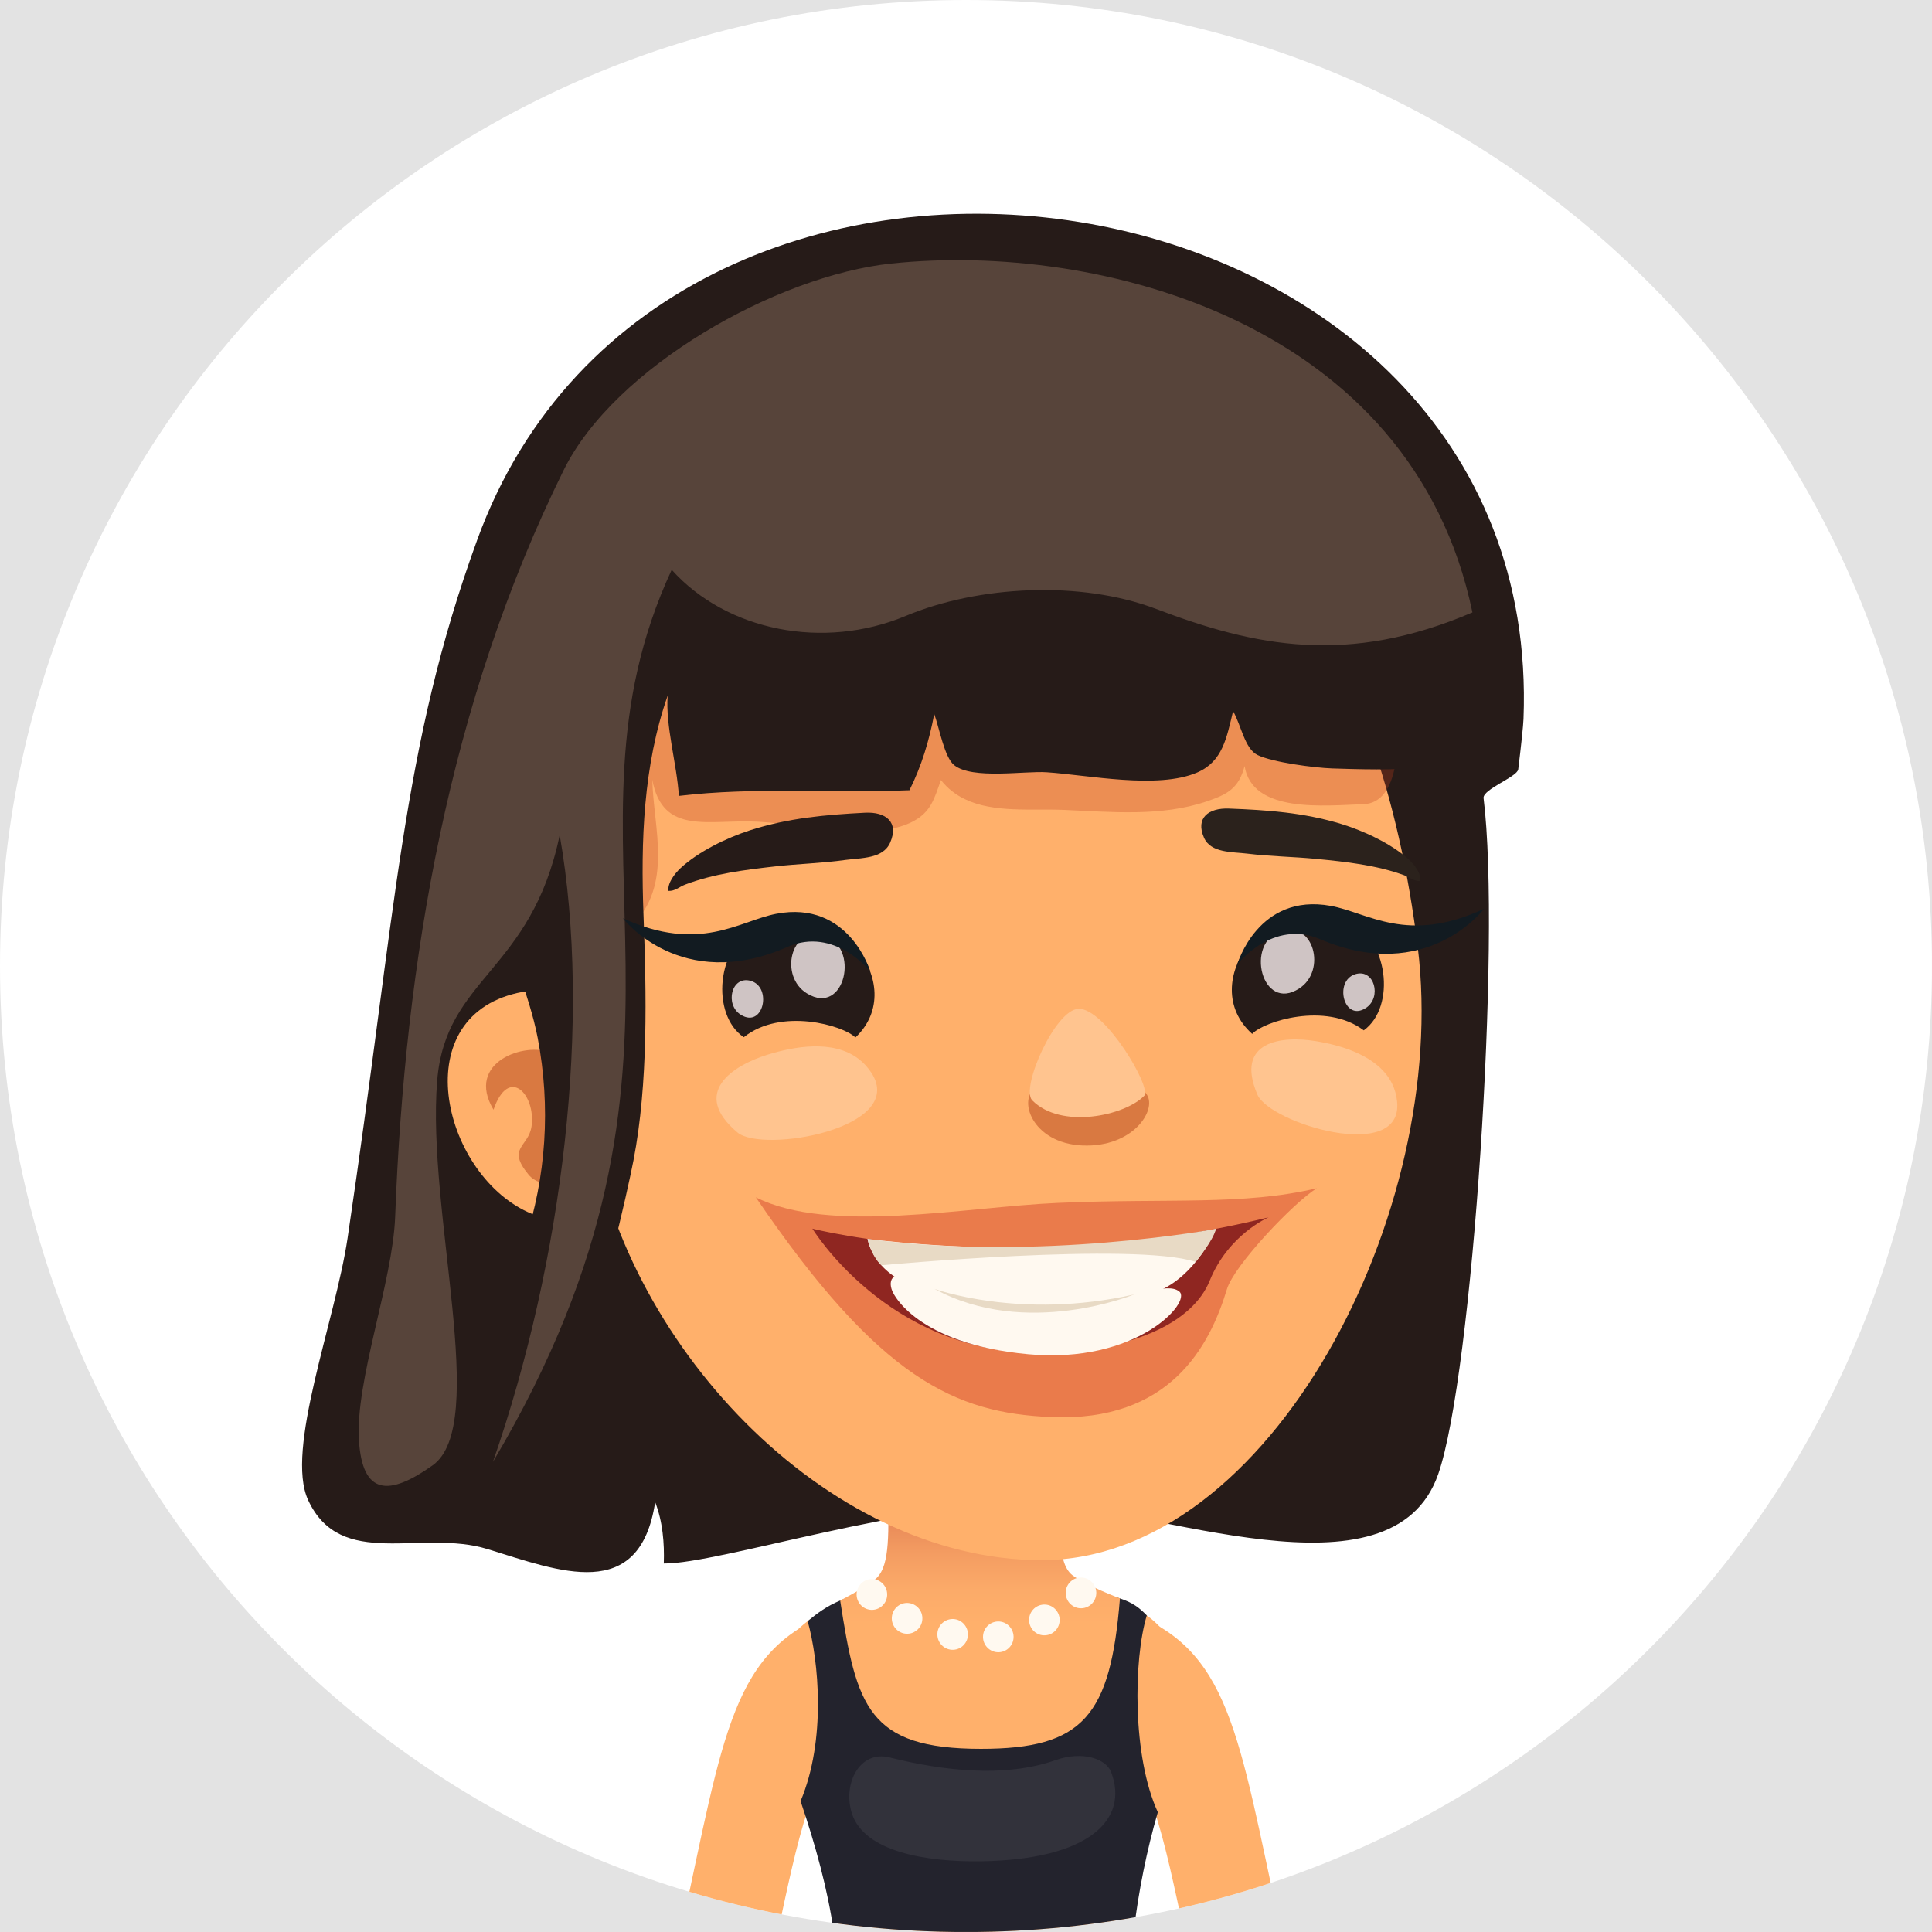
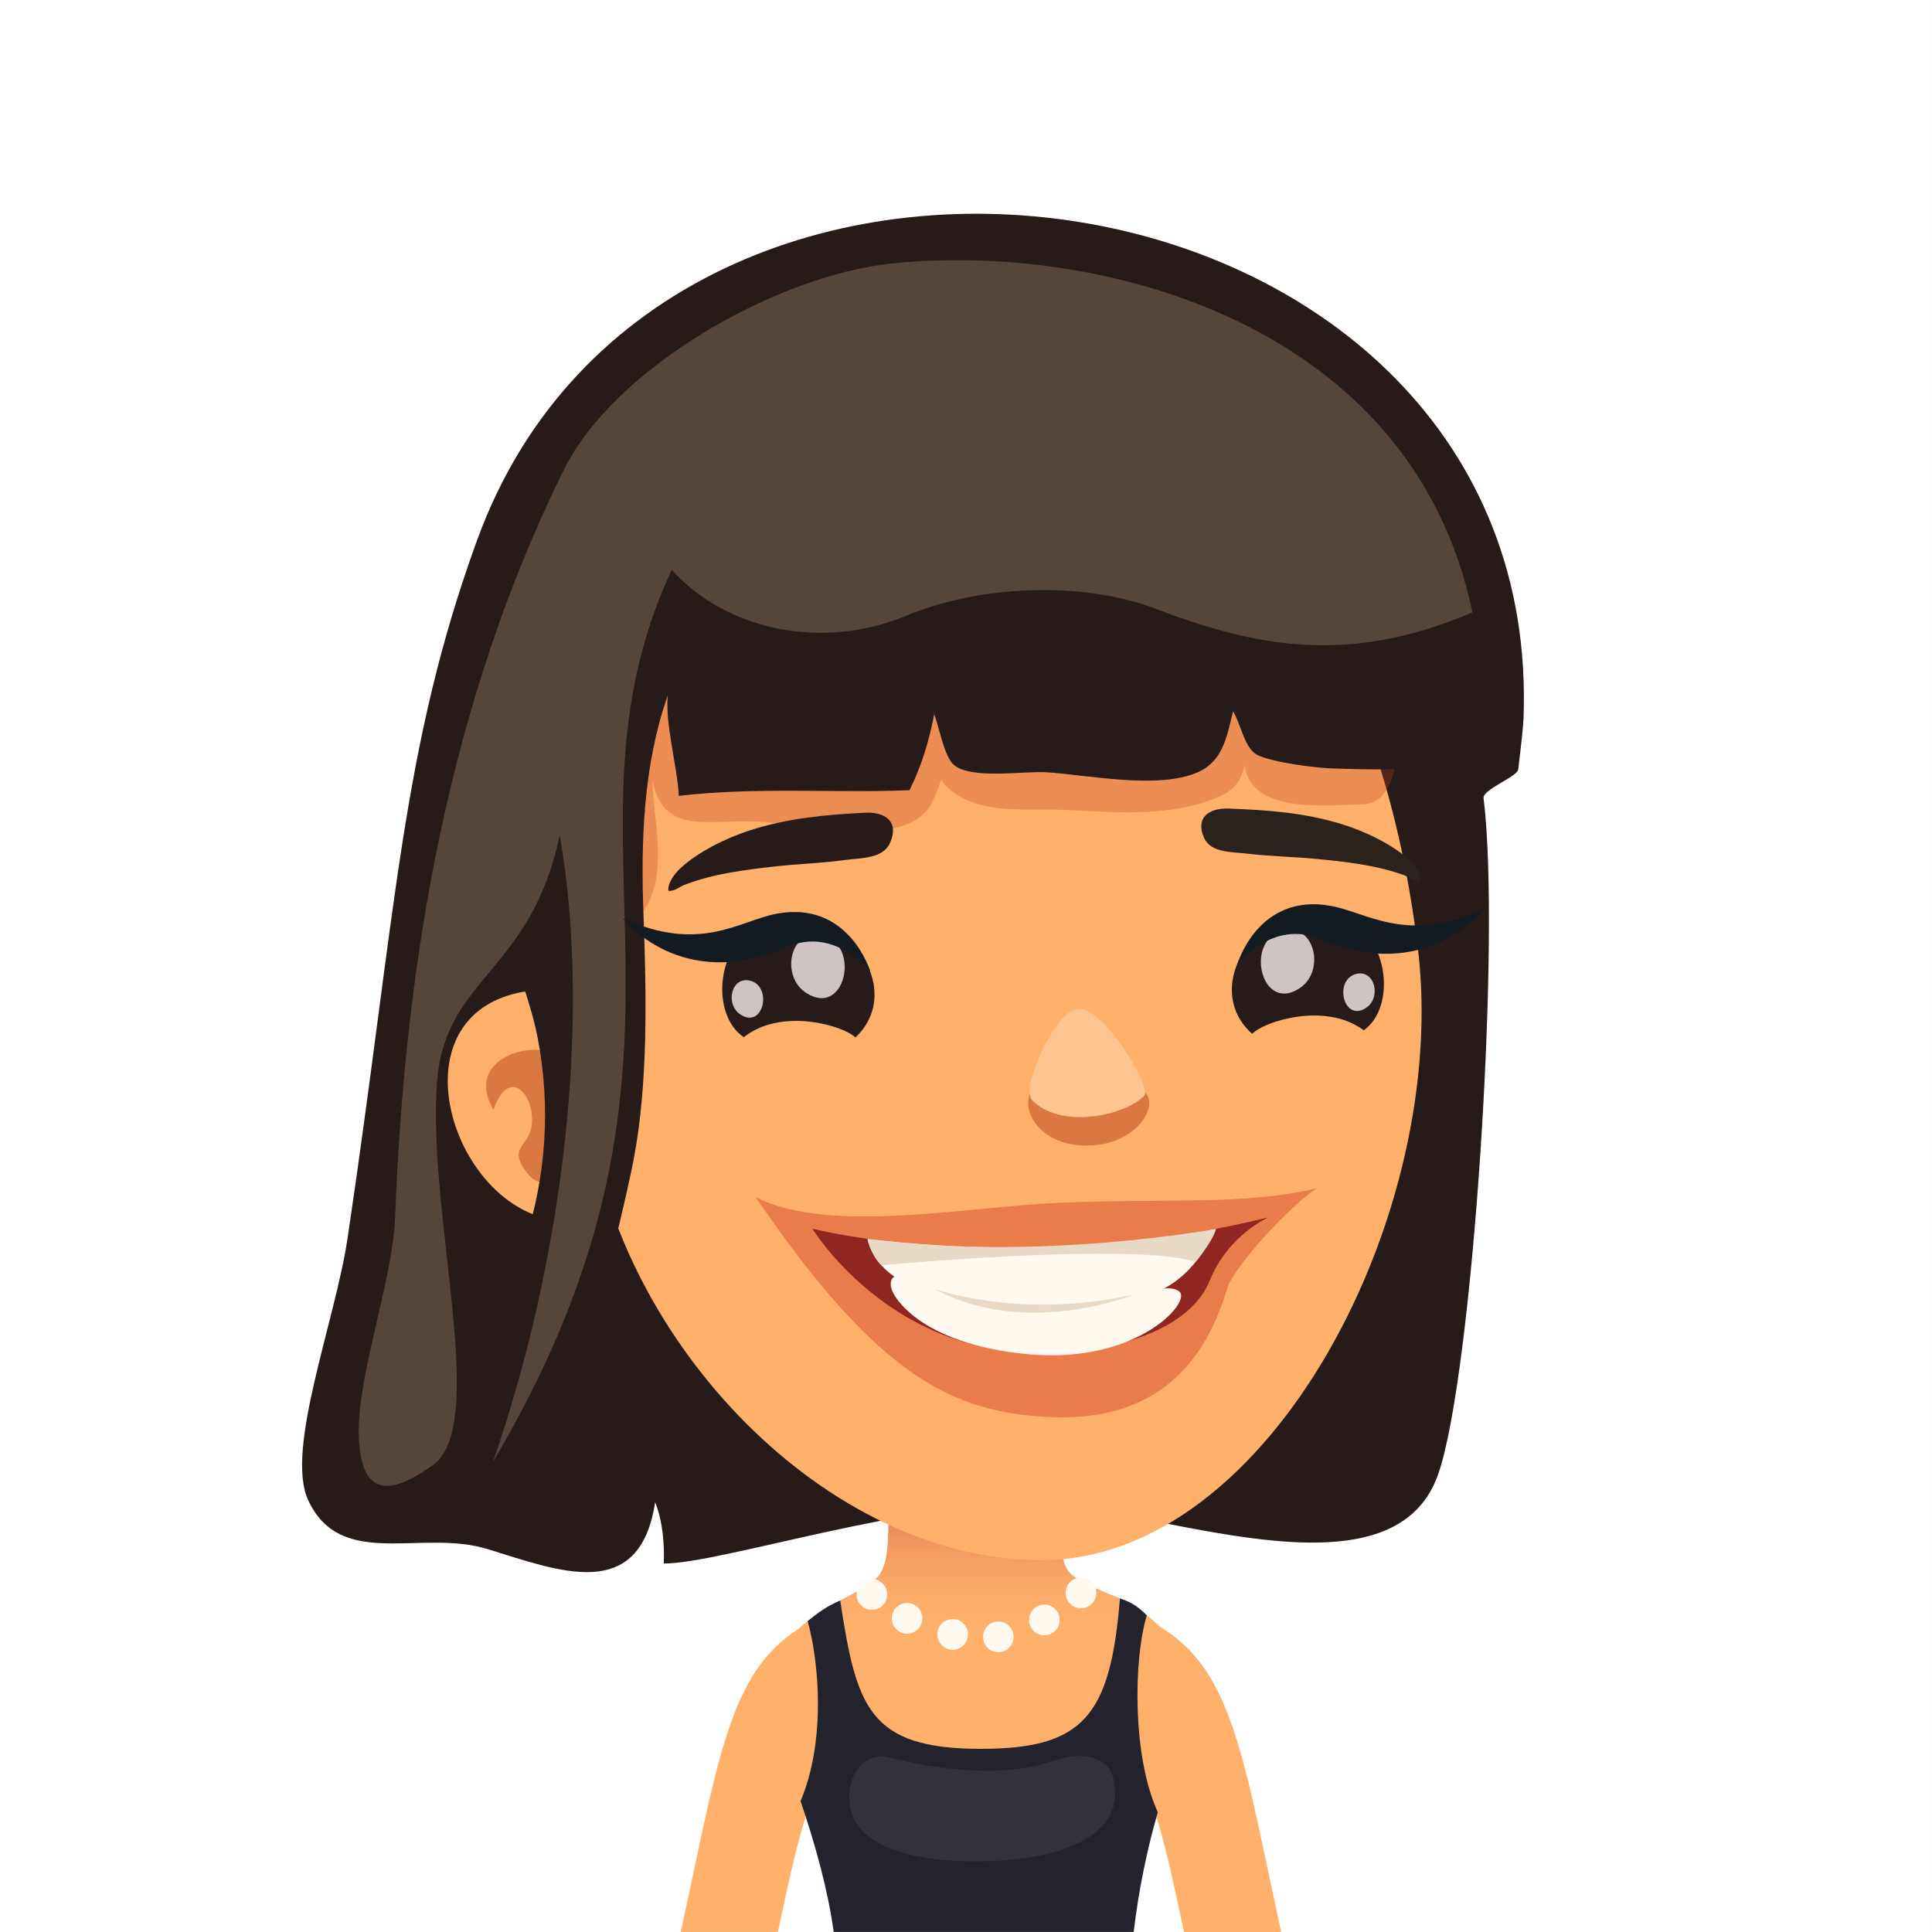
<svg xmlns="http://www.w3.org/2000/svg" width="100%" height="100%" viewBox="0 0 66 66" version="1.1" xml:space="preserve" style="fill-rule:evenodd;clip-rule:evenodd;stroke-linejoin:round;stroke-miterlimit:2;">
  <g transform="matrix(1,0,0,1,-168,-237)">
-     <g id="avatars">
-       <rect x="0" y="0" width="1000" height="765" style="fill:rgb(227,227,227);" />
-       <g transform="matrix(1,0,0,1,-0.433,-0.537)">
-         <clipPath id="_clip1">
-           <circle cx="201.433" cy="270.537" r="33" />
-         </clipPath>
-         <g clip-path="url(#_clip1)">
-           <rect x="168.431" y="237.537" width="66" height="66" style="fill:white;" />
+     <g transform="matrix(1,0,0,1,-0.433,-0.537)">
+       <rect x="168.431" y="237.537" width="66" height="66" style="fill:white;" />
+     </g>
+     <g transform="matrix(1,0,0,1,-0.433,-0.537)">
+       <g>
+         <path d="M197.005,292.573C193.418,293.831 193.169,296.742 191.689,303.536L195.007,303.536C195.652,300.547 196.195,297.696 197.74,296.397C198.97,295.365 198.786,291.948 197.005,292.573Z" style="fill:rgb(255,176,107);fill-rule:nonzero;" />
+       </g>
+       <g>
+         <path d="M206.884,292.573C205.102,291.948 204.919,295.365 206.149,296.398C207.694,297.697 208.237,300.548 208.881,303.537L212.2,303.537C210.72,296.743 210.47,293.831 206.884,292.573Z" style="fill:rgb(255,176,107);fill-rule:nonzero;" />
+       </g>
+       <g>
+         <path d="M207.609,292.722C205.562,291.239 198.701,290.9 196.024,292.917C193.334,294.945 196.347,298.792 197.082,303.536L206.957,303.536C207.585,298.811 210.342,294.703 207.609,292.722Z" style="fill:rgb(255,176,107);fill-rule:nonzero;" />
+         <path d="M207.986,299.445C207.113,297.548 207.151,294.24 207.609,292.722C207.355,292.46 207.132,292.286 206.692,292.141C204.266,291.343 199.794,291.076 197.134,292.213C196.664,292.414 196.381,292.625 196.024,292.917C196.404,294.276 196.661,296.976 195.782,299.067C196.284,300.544 196.719,302.117 196.914,303.536L207.162,303.536C207.319,302.168 207.621,300.695 207.986,299.445Z" style="fill:rgb(35,35,45);fill-rule:nonzero;" />
+         <path d="M204.733,287.969C204.938,284.399 198.772,284.266 198.779,288.162C198.781,289.889 198.852,290.981 198.378,291.446C198.099,291.72 197.135,292.213 197.135,292.213C197.694,295.83 198.081,297.28 201.944,297.28C205.441,297.28 206.368,296.16 206.692,292.14C206.692,292.14 205.492,291.685 205.063,291.344C204.51,290.904 204.644,289.544 204.733,287.969Z" style="fill:url(#_Linear1);fill-rule:nonzero;" />
+         <g>
+           <path d="M198.202,291.48C197.913,291.49 197.686,291.734 197.696,292.024C197.707,292.314 197.948,292.542 198.236,292.532C198.524,292.522 198.751,292.279 198.74,291.99C198.731,291.699 198.489,291.471 198.202,291.48Z" style="fill:rgb(255,249,240);fill-rule:nonzero;" />
+           <path d="M199.403,292.296C199.115,292.306 198.889,292.549 198.898,292.84C198.909,293.13 199.15,293.358 199.438,293.347C199.727,293.339 199.953,293.095 199.942,292.806C199.935,292.515 199.691,292.288 199.403,292.296Z" style="fill:rgb(255,249,240);fill-rule:nonzero;" />
+           <path d="M200.96,292.845C200.671,292.856 200.445,293.098 200.455,293.388C200.465,293.678 200.707,293.906 200.994,293.896C201.282,293.888 201.508,293.643 201.499,293.354C201.489,293.063 201.247,292.835 200.96,292.845Z" style="fill:rgb(255,249,240);fill-rule:nonzero;" />
+           <path d="M202.519,292.929C202.23,292.939 202.005,293.182 202.014,293.472C202.025,293.762 202.265,293.989 202.554,293.98C202.842,293.97 203.068,293.728 203.058,293.438C203.048,293.148 202.807,292.92 202.519,292.929Z" style="fill:rgb(255,249,240);fill-rule:nonzero;" />
+           <path d="M205.343,291.427C205.055,291.436 204.829,291.68 204.839,291.97C204.849,292.26 205.09,292.488 205.378,292.478C205.666,292.468 205.893,292.226 205.884,291.935C205.873,291.645 205.631,291.418 205.343,291.427Z" style="fill:rgb(255,249,240);fill-rule:nonzero;" />
+           <path d="M204.093,292.351C203.805,292.361 203.578,292.604 203.589,292.894C203.598,293.185 203.84,293.413 204.126,293.402C204.417,293.393 204.642,293.15 204.632,292.859C204.622,292.57 204.381,292.341 204.093,292.351Z" style="fill:rgb(255,249,240);fill-rule:nonzero;" />
        </g>
+         <path d="M204.494,297.665C202.747,298.282 200.619,298.023 198.825,297.574C197.794,297.315 197.215,298.483 197.533,299.481C197.952,300.804 200.093,301.152 201.957,301.122C205.635,301.064 207.013,299.698 206.389,298.07C206.223,297.633 205.436,297.333 204.494,297.665Z" style="fill:white;fill-opacity:0.07;fill-rule:nonzero;" />
+       </g>
+       <g>
+         <path d="M184.735,255.98C182.138,263.111 181.979,268.595 180.307,279.832C179.884,282.676 178.163,287.071 178.961,288.786C180.078,291.188 182.814,289.756 185.092,290.457C187.554,291.214 190.285,292.316 190.814,288.854C191.071,289.508 191.134,290.257 191.109,290.948C193.009,290.964 199.497,288.798 203.897,288.904C207.816,288.999 215.987,292.424 217.565,287.895C218.742,284.519 219.716,269.65 219.114,264.802C219.077,264.503 220.265,264.077 220.298,263.82C220.404,262.953 220.468,262.341 220.478,262.097C221.231,242.759 191.201,238.212 184.735,255.98Z" style="fill:rgb(38,27,24);fill-rule:nonzero;" />
+         <path d="M200.143,253.169C192.558,254.638 187.198,265.535 188.577,275.767C189.598,283.36 196.629,290.834 204.013,290.834C211.833,290.834 217.978,278.929 216.867,269.907C215.605,259.662 210.767,251.114 200.143,253.169Z" style="fill:rgb(255,176,107);fill-rule:nonzero;" />
+         <path d="M213.463,256.036C209.336,254.39 205.331,253.44 200.804,253.319C198.036,253.246 194.316,253.066 191.723,254.18C187.841,255.848 186.168,258.402 185.626,262.323C185.257,264.988 187.933,267.536 189.984,269.199C191.444,267.775 190.756,265.849 190.716,264.169C191.066,266.084 192.632,265.525 194.289,265.606C195.763,265.676 198.29,266.319 199.635,265.592C200.24,265.264 200.346,264.829 200.576,264.184C200.81,264.481 201.089,264.691 201.399,264.84C202.388,265.315 203.686,265.157 204.781,265.204C206.397,265.273 208.104,265.444 209.665,264.911C210.346,264.678 210.75,264.48 210.95,263.707C211.216,265.334 213.676,265.053 215.015,265.009C217.385,264.931 215.729,256.938 213.463,256.036Z" style="fill:rgb(191,60,27);fill-opacity:0.3;fill-rule:nonzero;" />
+         <path d="M185.936,271.501C182.211,272.521 183.696,277.96 186.738,279.056C187.712,279.406 188.747,279.456 189.746,279.387C189.765,279.357 189.785,279.326 189.806,279.295C190.253,278.588 189.634,274.624 189.407,273.878C188.836,271.999 187.724,271.011 185.936,271.501Z" style="fill:rgb(255,176,107);fill-rule:nonzero;" />
+         <path d="M187.24,273.503C186.402,273.118 184.314,273.809 185.292,275.446C185.813,273.929 186.735,274.926 186.593,276.004C186.497,276.727 185.721,276.735 186.49,277.665C186.908,278.168 187.753,277.982 188.181,277.715C189.537,276.863 188.26,273.976 187.24,273.503Z" style="fill:rgb(181,67,25);fill-opacity:0.5;fill-rule:nonzero;" />
+         <path d="M200.327,261.866C200.334,261.883 200.341,261.906 200.348,261.924C200.35,261.912 200.355,261.901 200.357,261.888C200.345,261.843 200.335,261.835 200.327,261.866Z" style="fill:rgb(38,27,24);fill-rule:nonzero;" />
+         <path d="M211.166,251.085C206.977,247.523 201.515,247.544 196.354,248.429C194.377,248.766 191.562,249.264 189.793,250.248C188.253,251.105 187.638,253.129 186.926,254.662C185.652,257.404 185.249,260.724 184.999,263.701C184.863,265.303 185.493,266.943 185.654,268.548C185.81,270.114 186.506,271.458 186.802,272.997C187.25,275.343 187.097,277.734 186.346,280.003C186.031,280.959 185.274,281.747 185.97,282.602C186.517,283.273 187.851,283.577 188.433,282.966C188.92,282.454 189.866,278.254 190.073,277.18C190.584,274.537 190.514,271.463 190.416,268.795C190.322,266.278 190.405,263.69 191.243,261.297C191.159,262.318 191.558,263.648 191.624,264.726C194.188,264.418 196.926,264.632 199.501,264.533C199.913,263.713 200.181,262.821 200.348,261.925C200.341,261.907 200.334,261.883 200.327,261.867C200.335,261.836 200.345,261.845 200.356,261.89C200.354,261.902 200.349,261.914 200.347,261.926C200.518,262.39 200.694,263.407 201.028,263.675C201.647,264.173 203.443,263.867 204.191,263.919C205.598,264.012 207.985,264.509 209.333,263.926C210.205,263.549 210.337,262.735 210.557,261.833C210.556,261.832 210.556,261.83 210.555,261.829C210.548,261.778 210.549,261.777 210.559,261.826C210.558,261.828 210.558,261.831 210.557,261.833C210.83,262.297 210.951,263.11 211.389,263.328C211.901,263.58 213.333,263.767 213.942,263.788C214.65,263.811 216.283,263.868 216.994,263.736C219.016,263.364 217.566,259.787 217.038,258.497C215.846,255.594 213.378,252.964 211.166,251.085Z" style="fill:rgb(38,27,24);fill-rule:nonzero;" />
+         <path d="M210.555,261.826C210.556,261.827 210.556,261.829 210.557,261.83C210.558,261.827 210.558,261.825 210.559,261.823C210.549,261.774 210.548,261.775 210.555,261.826Z" style="fill:rgb(38,27,24);fill-rule:nonzero;" />
+         <path d="M198.884,246.539C194.977,246.948 189.431,250.075 187.692,253.591C183.769,261.531 182.263,270.346 181.932,279.111C181.847,281.329 180.564,284.714 180.695,286.744C180.814,288.619 181.716,288.657 183.211,287.596C185.163,286.21 183.003,278.968 183.367,274.459C183.654,270.914 186.579,270.747 187.553,266.064C188.659,272.353 187.666,280.591 185.273,287.475C193.545,273.552 187.048,266.328 191.379,257.002C193.264,259.101 196.579,259.746 199.373,258.578C201.859,257.539 205.347,257.359 207.93,258.34C211.322,259.63 214.489,260.273 218.733,258.458C216.67,248.544 205.969,245.794 198.884,246.539Z" style="fill:rgb(87,68,58);fill-rule:nonzero;" />
+       </g>
+       <g>
+         <path d="M205.524,274.841C204.547,274.775 204.568,274.248 203.862,274.651C203.155,275.051 203.677,276.595 205.41,276.668C207.136,276.74 207.951,275.467 207.616,274.939C207.229,274.326 206.609,274.918 205.524,274.841Z" style="fill:rgb(181,67,25);fill-opacity:0.5;fill-rule:nonzero;" />
+         <path d="M205.28,271.999C204.478,272.014 203.292,274.713 203.693,275.123C204.677,276.126 206.86,275.654 207.523,274.969C207.784,274.697 206.188,271.983 205.28,271.999Z" style="fill:rgb(255,196,143);fill-rule:nonzero;" />
+         <path d="M214.431,268.945C211.732,267.793 209.268,271.124 211.21,272.856C211.601,272.432 213.716,271.75 215.021,272.735C216.13,271.941 215.877,269.563 214.431,268.945Z" style="fill:rgb(38,27,24);fill-rule:nonzero;" />
+         <path d="M214.73,270.817C213.991,271.049 214.341,272.468 215.096,271.969C215.645,271.611 215.388,270.613 214.73,270.817Z" style="fill:rgb(207,196,196);fill-rule:nonzero;" />
+         <path d="M212.2,269.341C210.944,269.736 211.537,272.148 212.823,271.3C213.753,270.692 213.317,268.995 212.2,269.341Z" style="fill:rgb(207,196,196);fill-rule:nonzero;" />
+         <path d="M194.322,269.164C192.894,269.824 192.71,272.208 193.842,272.97C195.117,271.947 197.252,272.568 197.655,272.98C199.547,271.191 196.987,267.933 194.322,269.164Z" style="fill:rgb(38,27,24);fill-rule:nonzero;" />
+         <path d="M194.077,271.044C193.413,270.858 193.185,271.863 193.744,272.205C194.514,272.682 194.822,271.253 194.077,271.044Z" style="fill:rgb(207,196,196);fill-rule:nonzero;" />
+         <path d="M196.563,269.495C195.436,269.182 195.049,270.89 195.997,271.472C197.307,272.281 197.831,269.852 196.563,269.495Z" style="fill:rgb(207,196,196);fill-rule:nonzero;" />
+         <path d="M197.979,265.301C196.637,265.37 195.365,265.481 194.059,265.9C193.248,266.161 192.283,266.634 191.678,267.197C191.474,267.388 191.232,267.71 191.268,267.971C191.488,267.985 191.64,267.832 191.833,267.758C192.815,267.383 193.874,267.253 194.905,267.136C195.709,267.045 196.514,267.027 197.315,266.914C197.853,266.841 198.598,266.879 198.841,266.325C199.149,265.625 198.701,265.263 197.979,265.301Z" style="fill:rgb(38,27,24);fill-rule:nonzero;" />
+         <path d="M214.239,265.681C212.968,265.296 211.725,265.208 210.415,265.159C209.708,265.132 209.269,265.487 209.563,266.153C209.794,266.682 210.525,266.635 211.048,266.699C211.832,266.795 212.617,266.802 213.402,266.879C214.41,266.977 215.443,267.088 216.397,267.435C216.586,267.504 216.735,267.647 216.95,267.632C216.988,267.38 216.753,267.074 216.555,266.895C215.968,266.363 215.028,265.921 214.239,265.681Z" style="fill:rgb(43,34,28);fill-rule:nonzero;" />
+         <path d="M213.893,268.483C211.404,268.031 210.701,270.481 210.701,270.481C210.701,270.481 211.906,268.929 213.523,269.619C217.19,271.184 219.13,268.583 219.13,268.583C216.511,269.806 215.166,268.714 213.893,268.483Z" style="fill:rgb(18,27,33);fill-rule:nonzero;" />
+         <path d="M194.95,268.754C193.679,268.999 192.345,270.106 189.714,268.909C189.714,268.909 191.682,271.49 195.332,269.886C196.941,269.179 198.163,270.719 198.163,270.719C198.163,270.719 197.434,268.277 194.95,268.754Z" style="fill:rgb(18,27,33);fill-rule:nonzero;" />
        <g>
-           <clipPath id="_clip2">
-             <circle cx="201.433" cy="270.537" r="33" />
-           </clipPath>
-           <g clip-path="url(#_clip2)">
-             <g>
-               <path d="M197.005,292.573C193.418,293.831 193.169,296.742 191.689,303.536L195.007,303.536C195.652,300.547 196.195,297.696 197.74,296.397C198.97,295.365 198.786,291.948 197.005,292.573Z" style="fill:rgb(255,176,107);fill-rule:nonzero;" />
-             </g>
-             <g>
-               <path d="M206.884,292.573C205.102,291.948 204.919,295.365 206.149,296.398C207.694,297.697 208.237,300.548 208.881,303.537L212.2,303.537C210.72,296.743 210.47,293.831 206.884,292.573Z" style="fill:rgb(255,176,107);fill-rule:nonzero;" />
-             </g>
-             <g>
-               <path d="M207.609,292.722C205.562,291.239 198.701,290.9 196.024,292.917C193.334,294.945 196.347,298.792 197.082,303.536L206.957,303.536C207.585,298.811 210.342,294.703 207.609,292.722Z" style="fill:rgb(255,176,107);fill-rule:nonzero;" />
-               <path d="M207.986,299.445C207.113,297.548 207.151,294.24 207.609,292.722C207.355,292.46 207.132,292.286 206.692,292.141C204.266,291.343 199.794,291.076 197.134,292.213C196.664,292.414 196.381,292.625 196.024,292.917C196.404,294.276 196.661,296.976 195.782,299.067C196.284,300.544 196.719,302.117 196.914,303.536L207.162,303.536C207.319,302.168 207.621,300.695 207.986,299.445Z" style="fill:rgb(35,35,45);fill-rule:nonzero;" />
-               <path d="M204.733,287.969C204.938,284.399 198.772,284.266 198.779,288.162C198.781,289.889 198.852,290.981 198.378,291.446C198.099,291.72 197.135,292.213 197.135,292.213C197.694,295.83 198.081,297.28 201.944,297.28C205.441,297.28 206.368,296.16 206.692,292.14C206.692,292.14 205.492,291.685 205.063,291.344C204.51,290.904 204.644,289.544 204.733,287.969Z" style="fill:url(#_Linear3);fill-rule:nonzero;" />
-               <g>
-                 <path d="M198.202,291.48C197.913,291.49 197.686,291.734 197.696,292.024C197.707,292.314 197.948,292.542 198.236,292.532C198.524,292.522 198.751,292.279 198.74,291.99C198.731,291.699 198.489,291.471 198.202,291.48Z" style="fill:rgb(255,249,240);fill-rule:nonzero;" />
-                 <path d="M199.403,292.296C199.115,292.306 198.889,292.549 198.898,292.84C198.909,293.13 199.15,293.358 199.438,293.347C199.727,293.339 199.953,293.095 199.942,292.806C199.935,292.515 199.691,292.288 199.403,292.296Z" style="fill:rgb(255,249,240);fill-rule:nonzero;" />
-                 <path d="M200.96,292.845C200.671,292.856 200.445,293.098 200.455,293.388C200.465,293.678 200.707,293.906 200.994,293.896C201.282,293.888 201.508,293.643 201.499,293.354C201.489,293.063 201.247,292.835 200.96,292.845Z" style="fill:rgb(255,249,240);fill-rule:nonzero;" />
-                 <path d="M202.519,292.929C202.23,292.939 202.005,293.182 202.014,293.472C202.025,293.762 202.265,293.989 202.554,293.98C202.842,293.97 203.068,293.728 203.058,293.438C203.048,293.148 202.807,292.92 202.519,292.929Z" style="fill:rgb(255,249,240);fill-rule:nonzero;" />
-                 <path d="M205.343,291.427C205.055,291.436 204.829,291.68 204.839,291.97C204.849,292.26 205.09,292.488 205.378,292.478C205.666,292.468 205.893,292.226 205.884,291.935C205.873,291.645 205.631,291.418 205.343,291.427Z" style="fill:rgb(255,249,240);fill-rule:nonzero;" />
-                 <path d="M204.093,292.351C203.805,292.361 203.578,292.604 203.589,292.894C203.598,293.185 203.84,293.413 204.126,293.402C204.417,293.393 204.642,293.15 204.632,292.859C204.622,292.57 204.381,292.341 204.093,292.351Z" style="fill:rgb(255,249,240);fill-rule:nonzero;" />
-               </g>
-               <path d="M204.494,297.665C202.747,298.282 200.619,298.023 198.825,297.574C197.794,297.315 197.215,298.483 197.533,299.481C197.952,300.804 200.093,301.152 201.957,301.122C205.635,301.064 207.013,299.698 206.389,298.07C206.223,297.633 205.436,297.333 204.494,297.665Z" style="fill:white;fill-opacity:0.07;fill-rule:nonzero;" />
-             </g>
-             <g>
-               <path d="M184.735,255.98C182.138,263.111 181.979,268.595 180.307,279.832C179.884,282.676 178.163,287.071 178.961,288.786C180.078,291.188 182.814,289.756 185.092,290.457C187.554,291.214 190.285,292.316 190.814,288.854C191.071,289.508 191.134,290.257 191.109,290.948C193.009,290.964 199.497,288.798 203.897,288.904C207.816,288.999 215.987,292.424 217.565,287.895C218.742,284.519 219.716,269.65 219.114,264.802C219.077,264.503 220.265,264.077 220.298,263.82C220.404,262.953 220.468,262.341 220.478,262.097C221.231,242.759 191.201,238.212 184.735,255.98Z" style="fill:rgb(38,27,24);fill-rule:nonzero;" />
-               <path d="M200.143,253.169C192.558,254.638 187.198,265.535 188.577,275.767C189.598,283.36 196.629,290.834 204.013,290.834C211.833,290.834 217.978,278.929 216.867,269.907C215.605,259.662 210.767,251.114 200.143,253.169Z" style="fill:rgb(255,176,107);fill-rule:nonzero;" />
-               <path d="M213.463,256.036C209.336,254.39 205.331,253.44 200.804,253.319C198.036,253.246 194.316,253.066 191.723,254.18C187.841,255.848 186.168,258.402 185.626,262.323C185.257,264.988 187.933,267.536 189.984,269.199C191.444,267.775 190.756,265.849 190.716,264.169C191.066,266.084 192.632,265.525 194.289,265.606C195.763,265.676 198.29,266.319 199.635,265.592C200.24,265.264 200.346,264.829 200.576,264.184C200.81,264.481 201.089,264.691 201.399,264.84C202.388,265.315 203.686,265.157 204.781,265.204C206.397,265.273 208.104,265.444 209.665,264.911C210.346,264.678 210.75,264.48 210.95,263.707C211.216,265.334 213.676,265.053 215.015,265.009C217.385,264.931 215.729,256.938 213.463,256.036Z" style="fill:rgb(191,60,27);fill-opacity:0.3;fill-rule:nonzero;" />
-               <path d="M185.936,271.501C182.211,272.521 183.696,277.96 186.738,279.056C187.712,279.406 188.747,279.456 189.746,279.387C189.765,279.357 189.785,279.326 189.806,279.295C190.253,278.588 189.634,274.624 189.407,273.878C188.836,271.999 187.724,271.011 185.936,271.501Z" style="fill:rgb(255,176,107);fill-rule:nonzero;" />
-               <path d="M187.24,273.503C186.402,273.118 184.314,273.809 185.292,275.446C185.813,273.929 186.735,274.926 186.593,276.004C186.497,276.727 185.721,276.735 186.49,277.665C186.908,278.168 187.753,277.982 188.181,277.715C189.537,276.863 188.26,273.976 187.24,273.503Z" style="fill:rgb(181,67,25);fill-opacity:0.5;fill-rule:nonzero;" />
-               <path d="M200.327,261.866C200.334,261.883 200.341,261.906 200.348,261.924C200.35,261.912 200.355,261.901 200.357,261.888C200.345,261.843 200.335,261.835 200.327,261.866Z" style="fill:rgb(38,27,24);fill-rule:nonzero;" />
-               <path d="M211.166,251.085C206.977,247.523 201.515,247.544 196.354,248.429C194.377,248.766 191.562,249.264 189.793,250.248C188.253,251.105 187.638,253.129 186.926,254.662C185.652,257.404 185.249,260.724 184.999,263.701C184.863,265.303 185.493,266.943 185.654,268.548C185.81,270.114 186.506,271.458 186.802,272.997C187.25,275.343 187.097,277.734 186.346,280.003C186.031,280.959 185.274,281.747 185.97,282.602C186.517,283.273 187.851,283.577 188.433,282.966C188.92,282.454 189.866,278.254 190.073,277.18C190.584,274.537 190.514,271.463 190.416,268.795C190.322,266.278 190.405,263.69 191.243,261.297C191.159,262.318 191.558,263.648 191.624,264.726C194.188,264.418 196.926,264.632 199.501,264.533C199.913,263.713 200.181,262.821 200.348,261.925C200.341,261.907 200.334,261.883 200.327,261.867C200.335,261.836 200.345,261.845 200.356,261.89C200.354,261.902 200.349,261.914 200.347,261.926C200.518,262.39 200.694,263.407 201.028,263.675C201.647,264.173 203.443,263.867 204.191,263.919C205.598,264.012 207.985,264.509 209.333,263.926C210.205,263.549 210.337,262.735 210.557,261.833C210.556,261.832 210.556,261.83 210.555,261.829C210.548,261.778 210.549,261.777 210.559,261.826C210.558,261.828 210.558,261.831 210.557,261.833C210.83,262.297 210.951,263.11 211.389,263.328C211.901,263.58 213.333,263.767 213.942,263.788C214.65,263.811 216.283,263.868 216.994,263.736C219.016,263.364 217.566,259.787 217.038,258.497C215.846,255.594 213.378,252.964 211.166,251.085Z" style="fill:rgb(38,27,24);fill-rule:nonzero;" />
-               <path d="M210.555,261.826C210.556,261.827 210.556,261.829 210.557,261.83C210.558,261.827 210.558,261.825 210.559,261.823C210.549,261.774 210.548,261.775 210.555,261.826Z" style="fill:rgb(38,27,24);fill-rule:nonzero;" />
-               <path d="M198.884,246.539C194.977,246.948 189.431,250.075 187.692,253.591C183.769,261.531 182.263,270.346 181.932,279.111C181.847,281.329 180.564,284.714 180.695,286.744C180.814,288.619 181.716,288.657 183.211,287.596C185.163,286.21 183.003,278.968 183.367,274.459C183.654,270.914 186.579,270.747 187.553,266.064C188.659,272.353 187.666,280.591 185.273,287.475C193.545,273.552 187.048,266.328 191.379,257.002C193.264,259.101 196.579,259.746 199.373,258.578C201.859,257.539 205.347,257.359 207.93,258.34C211.322,259.63 214.489,260.273 218.733,258.458C216.67,248.544 205.969,245.794 198.884,246.539Z" style="fill:rgb(87,68,58);fill-rule:nonzero;" />
-             </g>
-             <g>
-               <path d="M213.403,273.107C212.229,272.912 210.602,273.09 211.388,274.931C211.809,275.911 216.387,277.303 216.159,275.159C216.136,274.938 216.078,274.74 215.991,274.562C215.534,273.622 214.303,273.256 213.403,273.107Z" style="fill:rgb(255,196,143);fill-rule:nonzero;" />
-               <path d="M197.763,273.71C196.892,273.044 195.564,273.284 194.651,273.567C193.459,273.937 192.018,274.873 193.625,276.223C194.482,276.945 199.429,276.089 198.204,274.189C198.076,273.994 197.929,273.835 197.763,273.71Z" style="fill:rgb(255,196,143);fill-rule:nonzero;" />
-               <path d="M205.524,274.841C204.547,274.775 204.568,274.248 203.862,274.651C203.155,275.051 203.677,276.595 205.41,276.668C207.136,276.74 207.951,275.467 207.616,274.939C207.229,274.326 206.609,274.918 205.524,274.841Z" style="fill:rgb(181,67,25);fill-opacity:0.5;fill-rule:nonzero;" />
-               <path d="M205.28,271.999C204.478,272.014 203.292,274.713 203.693,275.123C204.677,276.126 206.86,275.654 207.523,274.969C207.784,274.697 206.188,271.983 205.28,271.999Z" style="fill:rgb(255,196,143);fill-rule:nonzero;" />
-               <path d="M214.431,268.945C211.732,267.793 209.268,271.124 211.21,272.856C211.601,272.432 213.716,271.75 215.021,272.735C216.13,271.941 215.877,269.563 214.431,268.945Z" style="fill:rgb(38,27,24);fill-rule:nonzero;" />
-               <path d="M214.73,270.817C213.991,271.049 214.341,272.468 215.096,271.969C215.645,271.611 215.388,270.613 214.73,270.817Z" style="fill:rgb(207,196,196);fill-rule:nonzero;" />
-               <path d="M212.2,269.341C210.944,269.736 211.537,272.148 212.823,271.3C213.753,270.692 213.317,268.995 212.2,269.341Z" style="fill:rgb(207,196,196);fill-rule:nonzero;" />
-               <path d="M194.322,269.164C192.894,269.824 192.71,272.208 193.842,272.97C195.117,271.947 197.252,272.568 197.655,272.98C199.547,271.191 196.987,267.933 194.322,269.164Z" style="fill:rgb(38,27,24);fill-rule:nonzero;" />
-               <path d="M194.077,271.044C193.413,270.858 193.185,271.863 193.744,272.205C194.514,272.682 194.822,271.253 194.077,271.044Z" style="fill:rgb(207,196,196);fill-rule:nonzero;" />
-               <path d="M196.563,269.495C195.436,269.182 195.049,270.89 195.997,271.472C197.307,272.281 197.831,269.852 196.563,269.495Z" style="fill:rgb(207,196,196);fill-rule:nonzero;" />
-               <path d="M197.979,265.301C196.637,265.37 195.365,265.481 194.059,265.9C193.248,266.161 192.283,266.634 191.678,267.197C191.474,267.388 191.232,267.71 191.268,267.971C191.488,267.985 191.64,267.832 191.833,267.758C192.815,267.383 193.874,267.253 194.905,267.136C195.709,267.045 196.514,267.027 197.315,266.914C197.853,266.841 198.598,266.879 198.841,266.325C199.149,265.625 198.701,265.263 197.979,265.301Z" style="fill:rgb(38,27,24);fill-rule:nonzero;" />
-               <path d="M214.239,265.681C212.968,265.296 211.725,265.208 210.415,265.159C209.708,265.132 209.269,265.487 209.563,266.153C209.794,266.682 210.525,266.635 211.048,266.699C211.832,266.795 212.617,266.802 213.402,266.879C214.41,266.977 215.443,267.088 216.397,267.435C216.586,267.504 216.735,267.647 216.95,267.632C216.988,267.38 216.753,267.074 216.555,266.895C215.968,266.363 215.028,265.921 214.239,265.681Z" style="fill:rgb(43,34,28);fill-rule:nonzero;" />
-               <path d="M213.893,268.483C211.404,268.031 210.701,270.481 210.701,270.481C210.701,270.481 211.906,268.929 213.523,269.619C217.19,271.184 219.13,268.583 219.13,268.583C216.511,269.806 215.166,268.714 213.893,268.483Z" style="fill:rgb(18,27,33);fill-rule:nonzero;" />
-               <path d="M194.95,268.754C193.679,268.999 192.345,270.106 189.714,268.909C189.714,268.909 191.682,271.49 195.332,269.886C196.941,269.179 198.163,270.719 198.163,270.719C198.163,270.719 197.434,268.277 194.95,268.754Z" style="fill:rgb(18,27,33);fill-rule:nonzero;" />
-               <g>
-                 <g opacity="0.35">
-                   <path d="M194.253,278.439C198.501,284.68 201.082,285.804 204.331,285.946C208.405,286.122 209.758,283.521 210.347,281.576C210.596,280.755 212.626,278.619 213.417,278.129C210.889,278.727 208.389,278.463 204.563,278.63C201.399,278.768 196.768,279.707 194.253,278.439Z" style="fill:rgb(196,23,14);fill-rule:nonzero;" />
-                 </g>
-                 <path d="M196.185,279.509C196.185,279.509 198.746,283.711 203.81,283.74C207.054,283.757 209.175,282.732 209.758,281.288C210.395,279.71 211.769,279.123 211.769,279.123C202.965,281.273 196.185,279.509 196.185,279.509Z" style="fill:rgb(143,38,33);fill-rule:nonzero;" />
-                 <path d="M198.07,279.862C198.07,279.862 198.24,281.141 200.048,281.612C202.368,282.217 204.857,282.222 207.421,281.813C209.148,281.54 209.972,279.517 209.972,279.517C209.972,279.517 205.04,280.69 198.07,279.862Z" style="fill:rgb(255,249,240);fill-rule:nonzero;" />
-                 <path d="M205.073,282.013C202.757,282.123 200.831,282.002 199.663,281.318C198.83,280.831 198.762,281.368 198.944,281.7C198.944,281.7 199.717,283.447 203.564,283.8C207.264,284.141 209.148,282.019 208.722,281.66C208.296,281.302 207.219,281.91 205.073,282.013Z" style="fill:rgb(255,249,240);fill-rule:nonzero;" />
-                 <path d="M198.07,279.862C198.07,279.862 198.208,280.455 198.542,280.76C198.542,280.76 207.195,279.955 209.276,280.645C209.276,280.645 209.877,279.93 209.971,279.518C209.972,279.517 203.933,280.644 198.07,279.862Z" style="fill:rgb(232,218,197);fill-rule:nonzero;" />
-                 <path d="M200.356,281.567C203.485,283.279 207.185,281.755 207.185,281.755C203.286,282.641 200.356,281.567 200.356,281.567Z" style="fill:rgb(232,218,197);fill-rule:nonzero;" />
-               </g>
-             </g>
+           <g opacity="0.35">
+             <path d="M194.253,278.439C198.501,284.68 201.082,285.804 204.331,285.946C208.405,286.122 209.758,283.521 210.347,281.576C210.596,280.755 212.626,278.619 213.417,278.129C210.889,278.727 208.389,278.463 204.563,278.63C201.399,278.768 196.768,279.707 194.253,278.439Z" style="fill:rgb(196,23,14);fill-rule:nonzero;" />
          </g>
+           <path d="M196.185,279.509C196.185,279.509 198.746,283.711 203.81,283.74C207.054,283.757 209.175,282.732 209.758,281.288C210.395,279.71 211.769,279.123 211.769,279.123C202.965,281.273 196.185,279.509 196.185,279.509Z" style="fill:rgb(143,38,33);fill-rule:nonzero;" />
+           <path d="M198.07,279.862C198.07,279.862 198.24,281.141 200.048,281.612C202.368,282.217 204.857,282.222 207.421,281.813C209.148,281.54 209.972,279.517 209.972,279.517C209.972,279.517 205.04,280.69 198.07,279.862Z" style="fill:rgb(255,249,240);fill-rule:nonzero;" />
+           <path d="M205.073,282.013C202.757,282.123 200.831,282.002 199.663,281.318C198.83,280.831 198.762,281.368 198.944,281.7C198.944,281.7 199.717,283.447 203.564,283.8C207.264,284.141 209.148,282.019 208.722,281.66C208.296,281.302 207.219,281.91 205.073,282.013Z" style="fill:rgb(255,249,240);fill-rule:nonzero;" />
+           <path d="M198.07,279.862C198.07,279.862 198.208,280.455 198.542,280.76C198.542,280.76 207.195,279.955 209.276,280.645C209.276,280.645 209.877,279.93 209.971,279.518C209.972,279.517 203.933,280.644 198.07,279.862Z" style="fill:rgb(232,218,197);fill-rule:nonzero;" />
+           <path d="M200.356,281.567C203.485,283.279 207.185,281.755 207.185,281.755C203.286,282.641 200.356,281.567 200.356,281.567Z" style="fill:rgb(232,218,197);fill-rule:nonzero;" />
        </g>
      </g>
    </g>
  </g>
  <defs>
-     <linearGradient id="_Linear3" x1="0" y1="0" x2="1" y2="0" gradientUnits="userSpaceOnUse" gradientTransform="matrix(2.18697e-16,3.5716,-3.5716,2.18697e-16,201.914,289.435)">
+     <linearGradient id="_Linear1" x1="0" y1="0" x2="1" y2="0" gradientUnits="userSpaceOnUse" gradientTransform="matrix(2.18697e-16,3.5716,-3.5716,2.18697e-16,201.914,289.435)">
      <stop offset="0" style="stop-color:rgb(232,137,88);stop-opacity:1" />
      <stop offset="0.34" style="stop-color:rgb(244,157,98);stop-opacity:1" />
      <stop offset="0.69" style="stop-color:rgb(252,171,105);stop-opacity:1" />
      <stop offset="1" style="stop-color:rgb(255,176,107);stop-opacity:1" />
    </linearGradient>
  </defs>
</svg>
